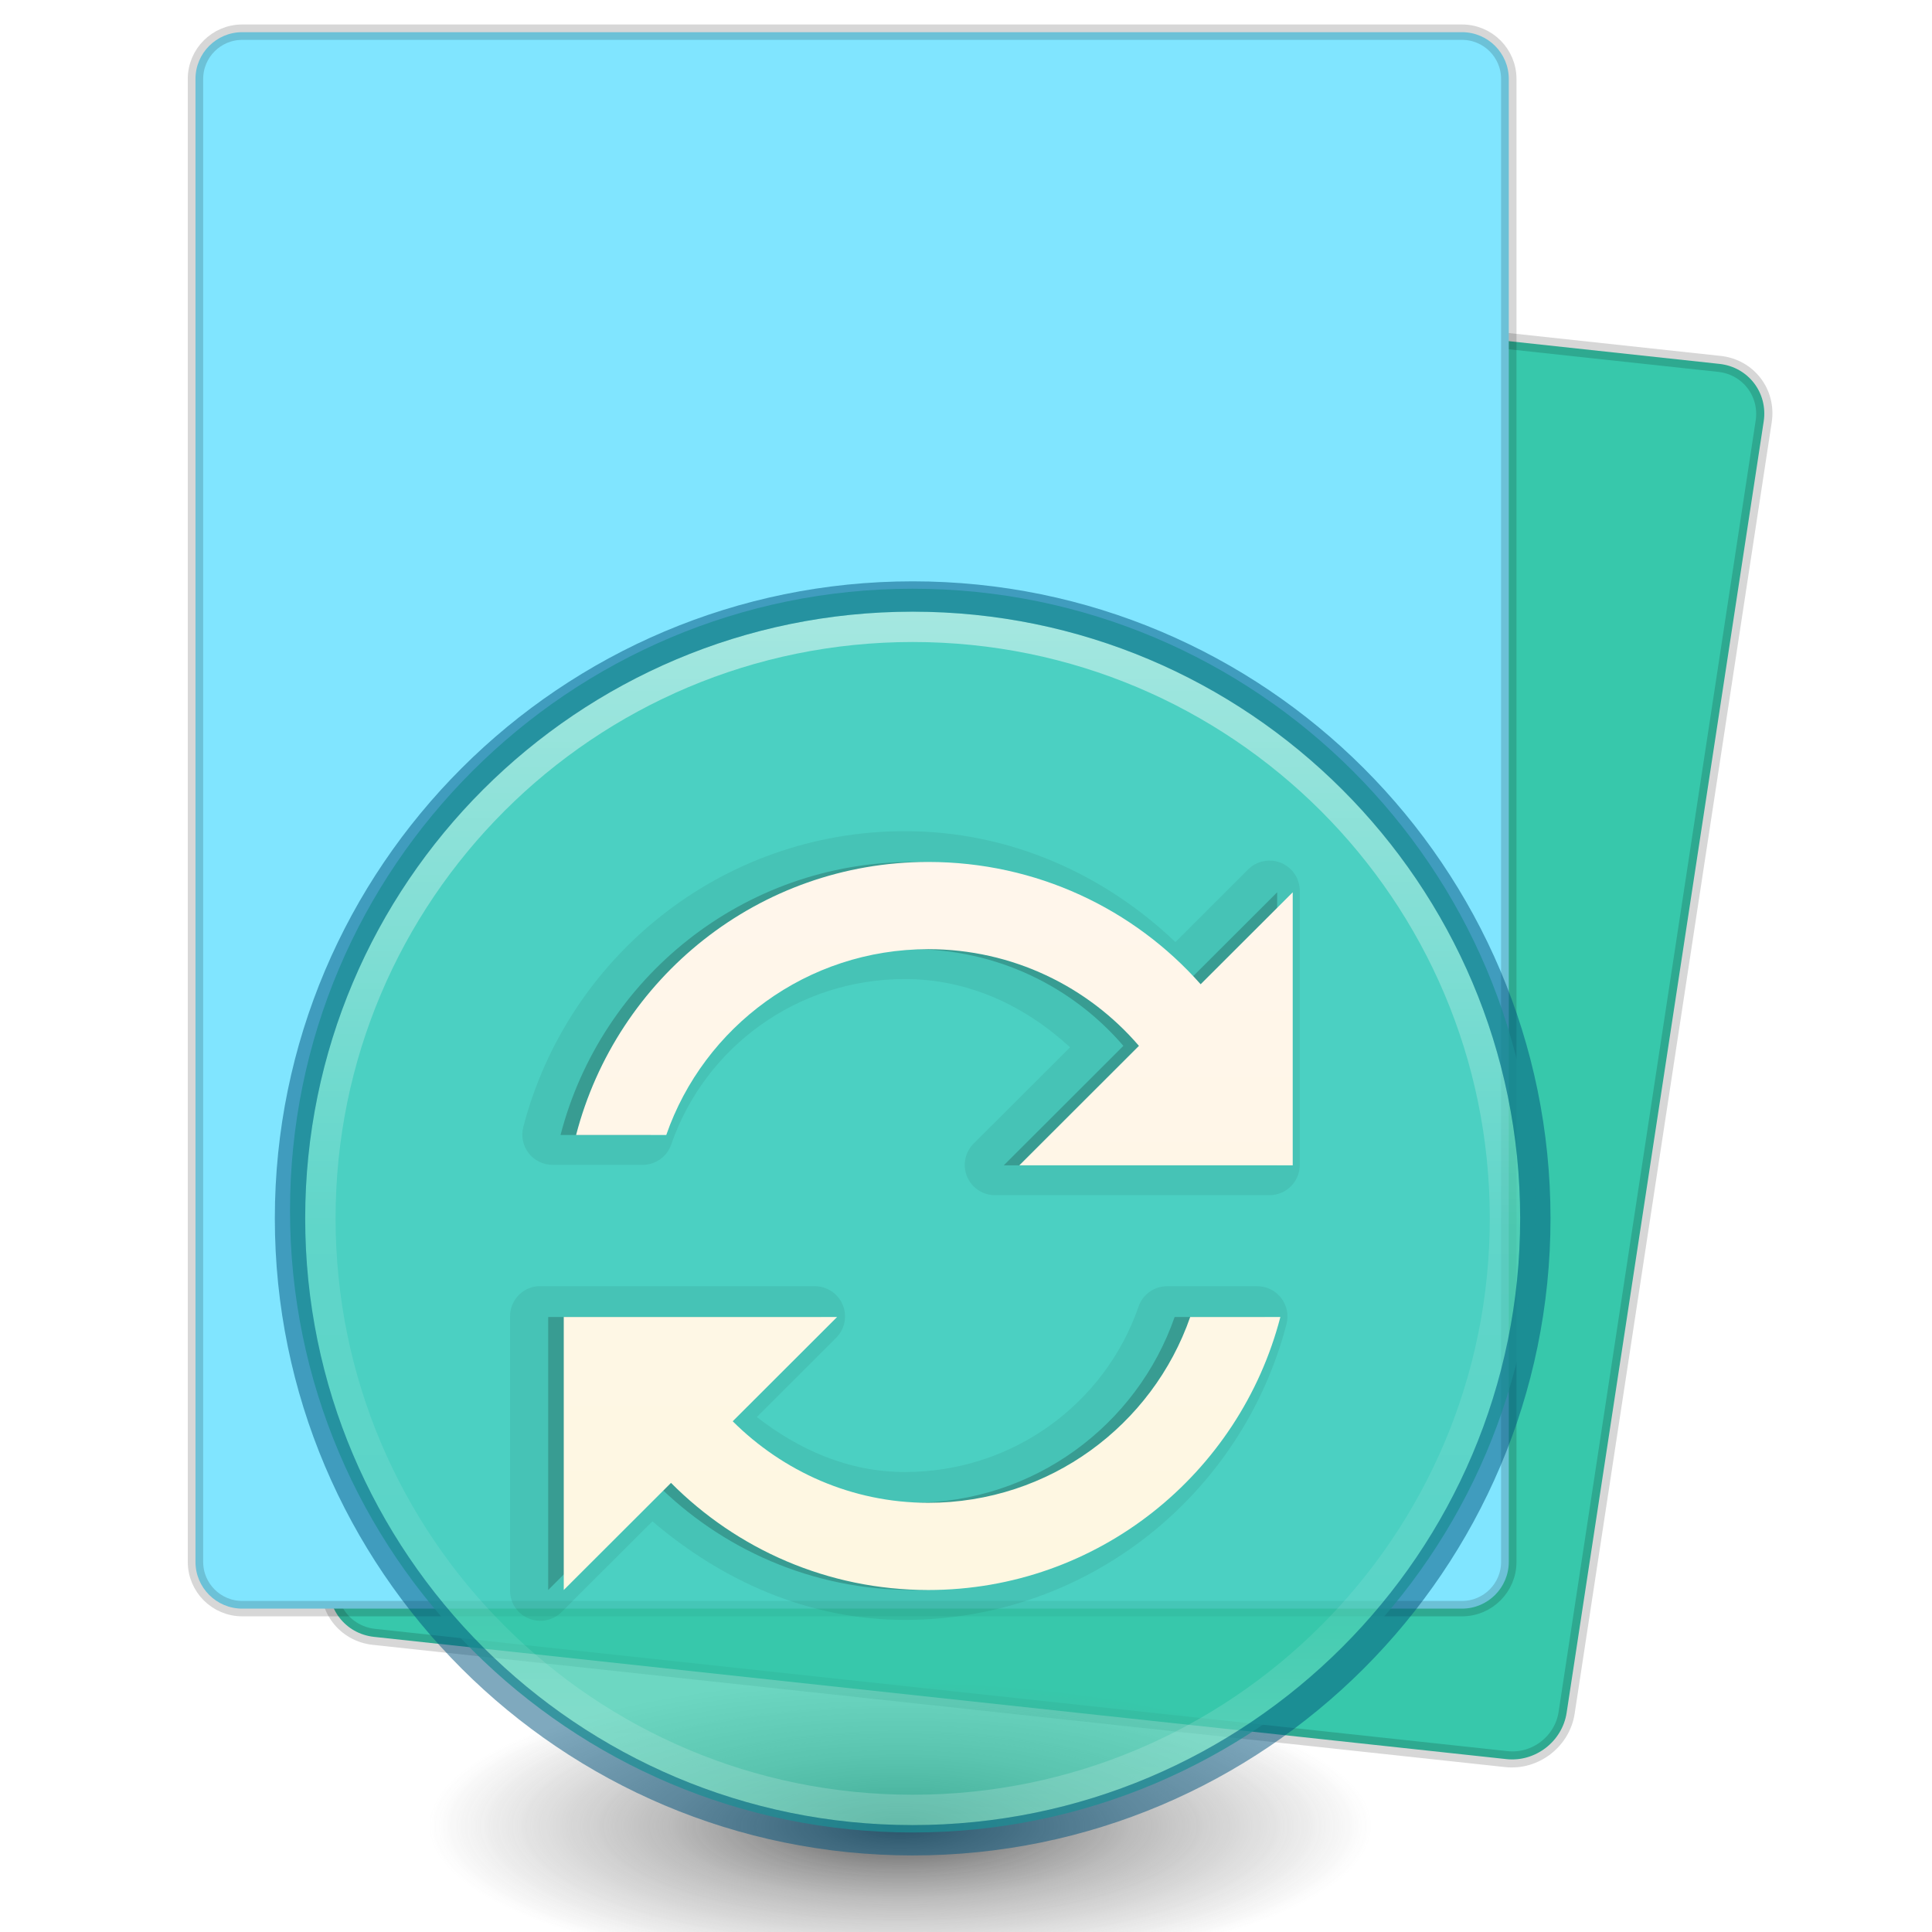
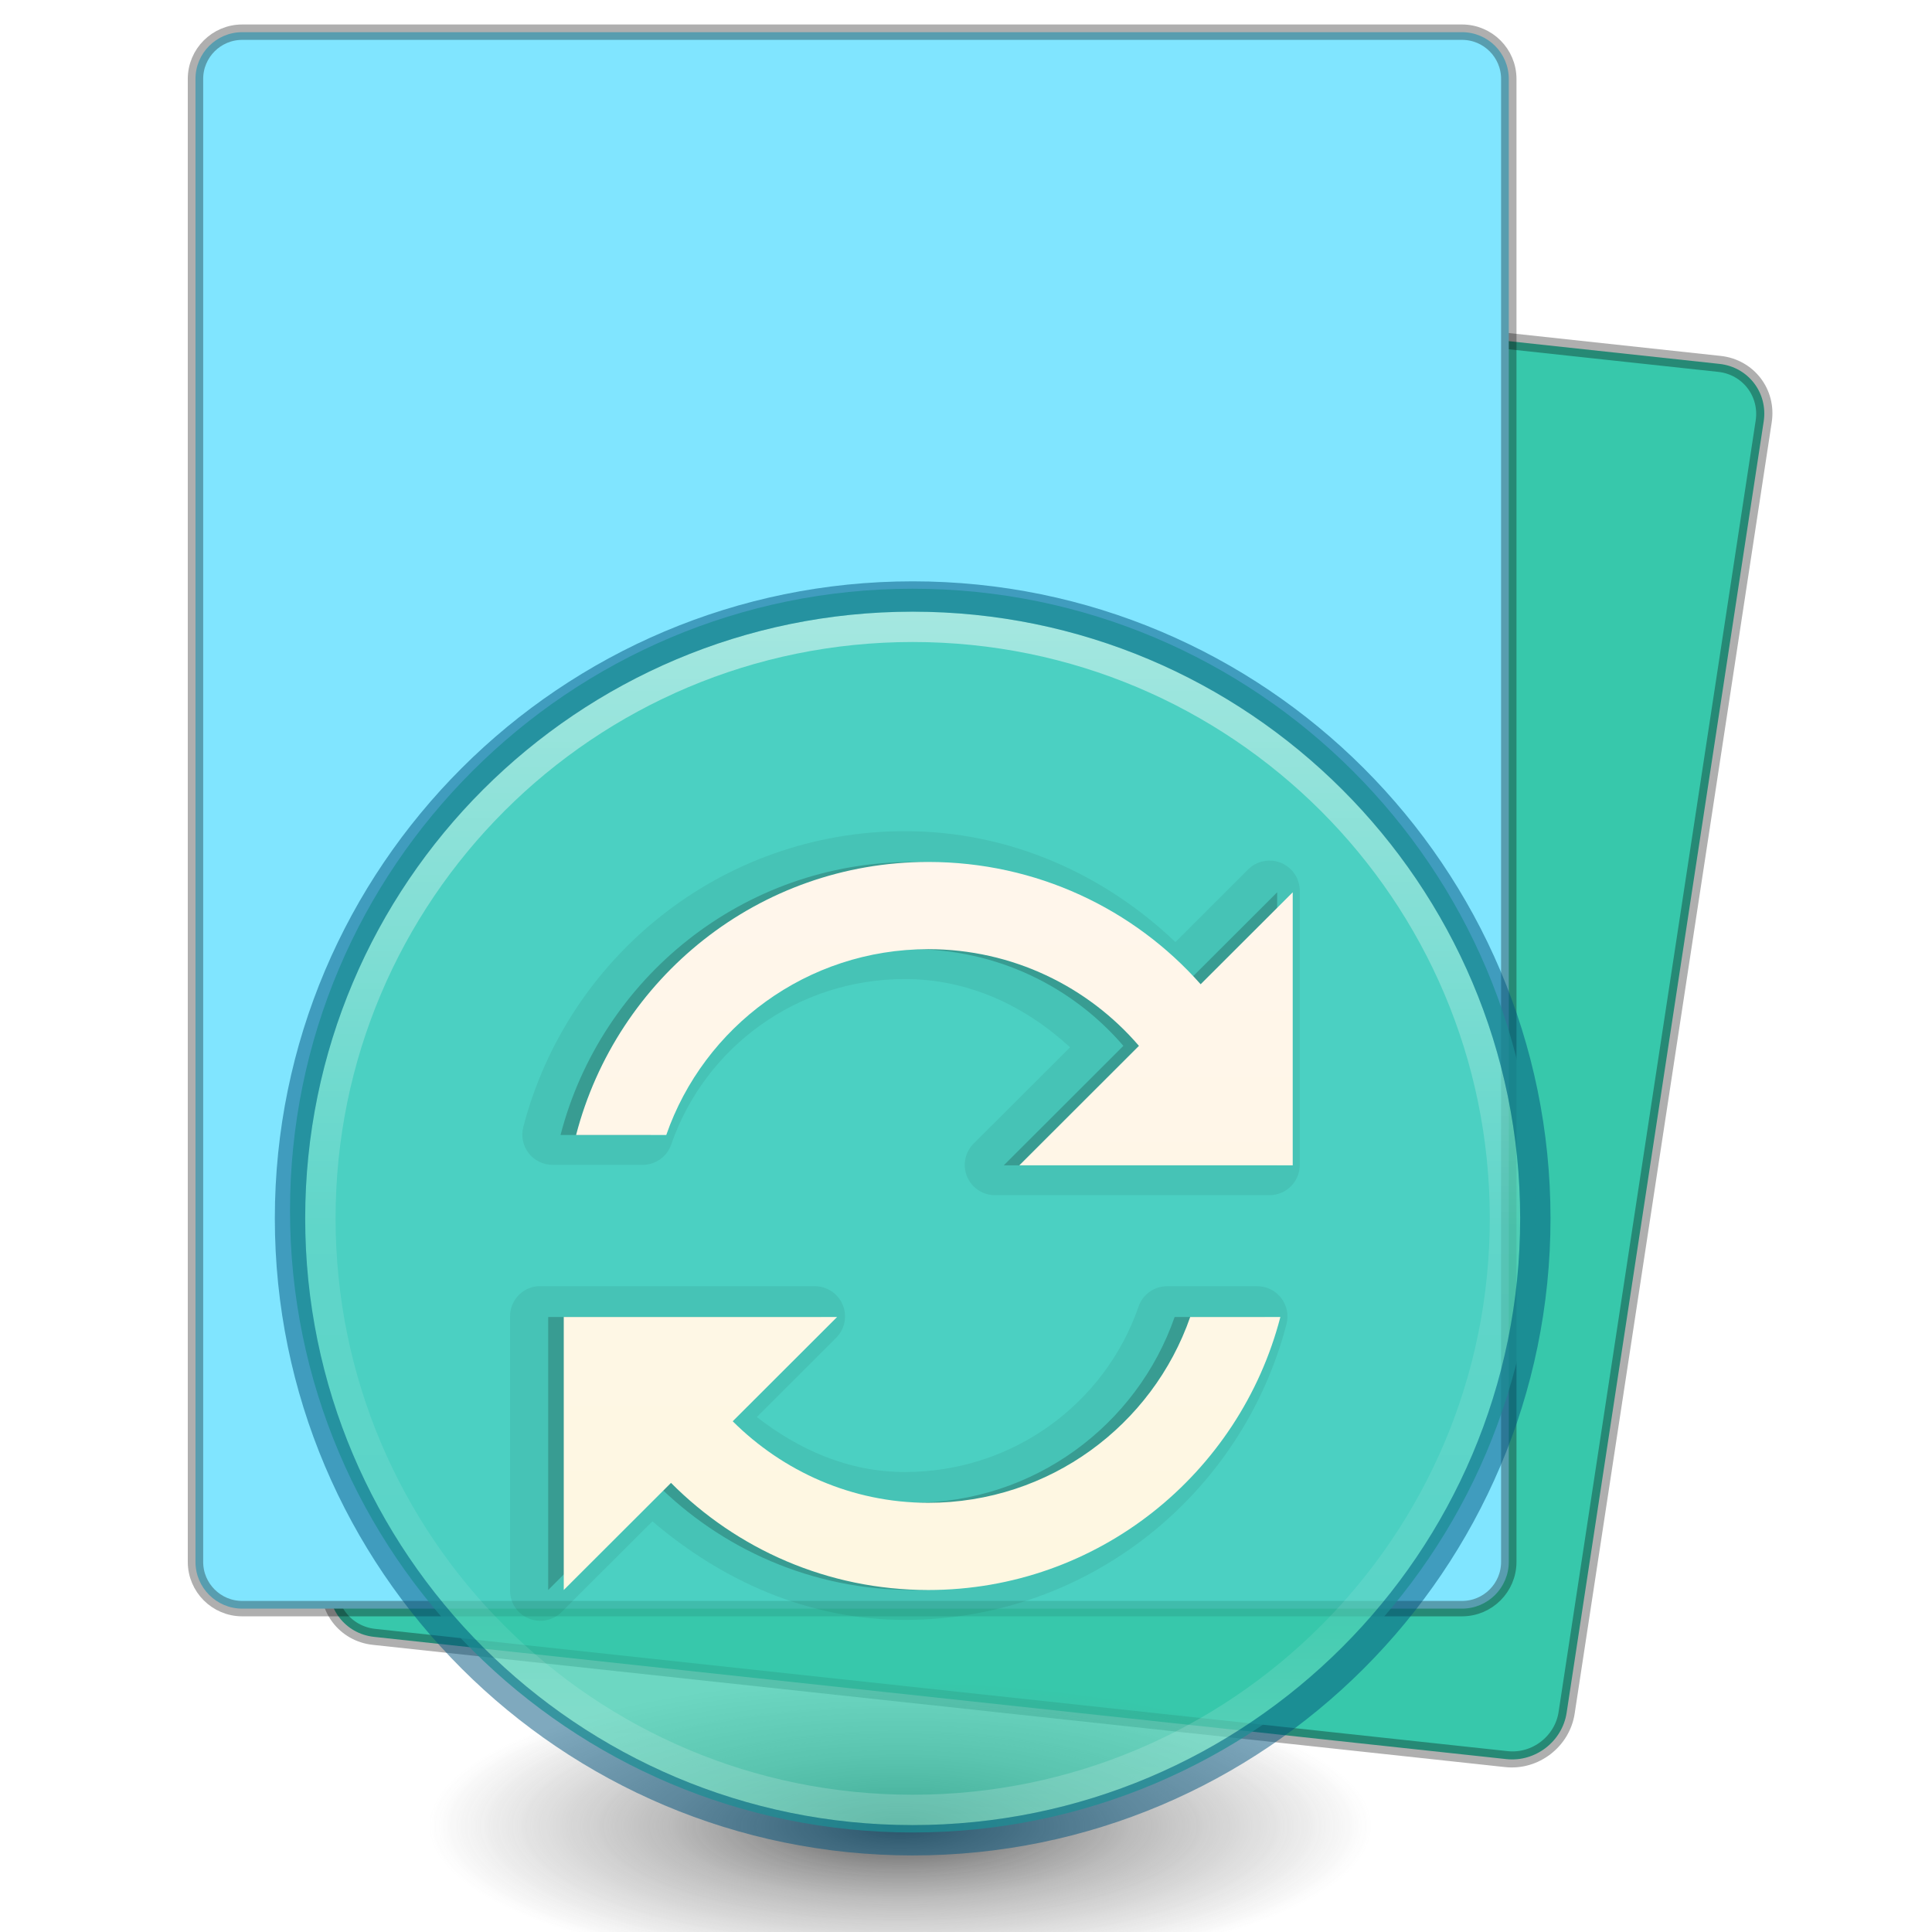
<svg xmlns="http://www.w3.org/2000/svg" xmlns:xlink="http://www.w3.org/1999/xlink" version="1.1" width="128" height="128" id="svg3828">
  <defs id="defs3830">
    <linearGradient x1="25.729" y1="0.552" x2="25.729" y2="46.157" id="linearGradient5157" xlink:href="#linearGradient3977-7-8" gradientUnits="userSpaceOnUse" gradientTransform="matrix(2.891892,0,0,2.324324,7.59461,12.71635)" />
    <linearGradient id="linearGradient3977-7-8">
      <stop id="stop3979-6-0" style="stop-color:#ffffff;stop-opacity:1" offset="0" />
      <stop id="stop3981-3-70" style="stop-color:#ffffff;stop-opacity:0.235" offset="0" />
      <stop id="stop3983-8-2" style="stop-color:#ffffff;stop-opacity:0.157" offset="1" />
      <stop id="stop3985-2-7" style="stop-color:#ffffff;stop-opacity:0.392" offset="1" />
    </linearGradient>
    <linearGradient x1="25.132" y1="0.985" x2="25.284" y2="51.422" id="linearGradient5165" xlink:href="#linearGradient4337" gradientUnits="userSpaceOnUse" gradientTransform="matrix(3.114279,0,0,1.912095,-8.742685,19.67637)" />
    <radialGradient cx="19.534" cy="40.43" r="23.93" fx="19.534" fy="40.43" id="radialGradient3846" xlink:href="#linearGradient5071-7-3-5" gradientUnits="userSpaceOnUse" gradientTransform="matrix(1.922296,0,0,0.1671563,26.44899,114.2335)" />
    <linearGradient id="linearGradient5071-7-3-5">
      <stop id="stop5073-2-9-7" style="stop-color:#000000;stop-opacity:1" offset="0" />
      <stop id="stop5075-2-1-0" style="stop-color:#000000;stop-opacity:0" offset="1" />
    </linearGradient>
    <linearGradient id="linearGradient5736">
      <stop offset="0" style="stop-color:#586e75;stop-opacity:1" id="stop5738" />
      <stop offset="1" style="stop-color:#073642;stop-opacity:1" id="stop5740" />
    </linearGradient>
    <linearGradient id="linearGradient4337">
      <stop offset="0" style="stop-color:#fdf6e3;stop-opacity:1" id="stop4339" />
      <stop offset="1" style="stop-color:#eee8d5;stop-opacity:1" id="stop4341" />
    </linearGradient>
    <linearGradient xlink:href="#linearGradient5736" id="linearGradient5857" gradientUnits="userSpaceOnUse" gradientTransform="matrix(2.981361,0.792778,-0.4887709,1.810529,4.92847,-4.360921)" x1="17.234" y1="-1.663" x2="26.343" y2="54.478" />
    <linearGradient y2="51.422" x2="25.284" y1="0.985" x1="25.132" gradientTransform="matrix(3.114279,0,0,1.912095,-8.742685,19.67637)" gradientUnits="userSpaceOnUse" id="linearGradient4527" xlink:href="#linearGradient5736" />
    <linearGradient y2="46.157" x2="25.729" y1="0.552" x1="25.729" gradientTransform="matrix(2.891892,0,0,2.324324,7.59461,12.71635)" gradientUnits="userSpaceOnUse" id="linearGradient4529" xlink:href="#linearGradient3977-7-8" />
    <radialGradient gradientTransform="matrix(0.4977653,0,0,0.1563841,10.2883,91.86213)" gradientUnits="userSpaceOnUse" xlink:href="#linearGradient3820-7-2-1" id="radialGradient3025-3" fy="186.171" fx="99.157" r="62.769" cy="186.171" cx="99.157" />
    <linearGradient id="linearGradient3820-7-2-1">
      <stop offset="0" style="stop-color:#3d3d3d;stop-opacity:1" id="stop3822-2-6-3" />
      <stop offset="0.5" style="stop-color:#686868;stop-opacity:0.498" id="stop3864-8-7-7" />
      <stop offset="1" style="stop-color:#686868;stop-opacity:0" id="stop3824-1-2-5" />
    </linearGradient>
    <linearGradient gradientTransform="matrix(2.121093,0,0,2.118445,-91.68601,27.00294)" gradientUnits="userSpaceOnUse" xlink:href="#linearGradient4011" id="linearGradient3019-3" y2="44.341" x2="71.204" y1="6.238" x1="71.204" />
    <linearGradient id="linearGradient4011">
      <stop offset="0" style="stop-color:#ffffff;stop-opacity:1" id="stop4013" />
      <stop offset="0.508" style="stop-color:#ffffff;stop-opacity:0.235" id="stop4015" />
      <stop offset="0.835" style="stop-color:#ffffff;stop-opacity:0.157" id="stop4017" />
      <stop offset="1" style="stop-color:#ffffff;stop-opacity:0.392" id="stop4019" />
    </linearGradient>
    <linearGradient x1="167.983" y1="6.833" x2="167.983" y2="61.692" id="linearGradient3012-1" xlink:href="#linearGradient5803-2-1" gradientUnits="userSpaceOnUse" gradientTransform="matrix(1.430572,0,0,1.428786,-170.3452,33.27633)" />
    <linearGradient id="linearGradient5803-2-1">
      <stop id="stop5805-1-6" style="stop-color:#fff5ef;stop-opacity:1" offset="0" />
      <stop id="stop5807-6-6" style="stop-color:#fef8dd;stop-opacity:1" offset="1" />
    </linearGradient>
  </defs>
-   <rect transform="matrix(0.9942233,0.1073319,-0.1508629,0.9885547,0,0)" ry="3.48" y="11.754" x="37.417" height="93.508" width="82.423" id="rect3412" style="fill:#37c8ab;fill-opacity:1;stroke:#000000;stroke-width:1.07;stroke-opacity:0.157" />
-   <rect ry="3.099" y="2.132" x="12.951" height="104.444" width="87.01" id="rect3414" style="opacity:1;fill:#80e5ff;fill-opacity:1;stroke:#000000;stroke-width:1.02;stroke-opacity:0.157" />
+   <rect transform="matrix(0.9942233,0.1073319,-0.1508629,0.9885547,0,0)" ry="3.48" y="11.754" x="37.417" height="93.508" width="82.423" id="rect3412" style="fill:#37c8ab;fill-opacity:1;stroke:#000000;stroke-width:1.07;stroke-opacity:0.314" />
+   <rect ry="3.099" y="2.132" x="12.951" height="104.444" width="87.01" id="rect3414" style="opacity:1;fill:#80e5ff;fill-opacity:1;stroke:#000000;stroke-width:1.02;stroke-opacity:0.314" />
  <path style="opacity:0.877;fill:url(#radialGradient3025-3);fill-opacity:1;stroke:none" id="path3818-0-5" d="m 90.889,120.976 a 31.244,9.816 0 0 1 -62.489,0 31.244,9.816 0 1 1 62.489,0 z" />
  <path style="color:#000000;display:inline;overflow:visible;visibility:visible;fill:#37c8ab;fill-opacity:0.73;fill-rule:nonzero;stroke:none;stroke-width:1;marker:none;enable-background:accumulate" id="path2555-9-6" d="m 60.467,39.005 c -22.762,0 -41.253,18.468 -41.253,41.201 0,22.733 18.491,41.201 41.253,41.201 22.762,0 41.253,-18.468 41.253,-41.201 0,-22.733 -18.491,-41.201 -41.253,-41.201 z" />
  <path style="color:#000000;display:inline;overflow:visible;visibility:visible;opacity:0.5;fill:none;stroke:url(#linearGradient3019-3);stroke-width:2.011;stroke-linecap:round;stroke-linejoin:round;stroke-miterlimit:4;stroke-dasharray:none;stroke-dashoffset:0;stroke-opacity:1;marker:none;enable-background:accumulate" id="path8655" d="m 99.708,80.719 c 0,21.645 -17.57,39.193 -39.24,39.193 -21.672,0 -39.241,-17.547 -39.241,-39.193 0,-21.644 17.569,-39.19 39.241,-39.19 21.67,0 39.24,17.545 39.24,39.19 l 0,0 z" />
  <path style="color:#000000;clip-rule:nonzero;display:inline;overflow:visible;visibility:visible;opacity:0.5;isolation:auto;mix-blend-mode:normal;color-interpolation:sRGB;color-interpolation-filters:linearRGB;solid-color:#000000;solid-opacity:1;fill:#000000;fill-opacity:0;fill-rule:nonzero;stroke:#00537d;stroke-width:2.011;stroke-linecap:round;stroke-linejoin:round;stroke-miterlimit:4;stroke-dasharray:none;stroke-dashoffset:0;stroke-opacity:1;marker:none;color-rendering:auto;image-rendering:auto;shape-rendering:auto;text-rendering:auto;enable-background:accumulate" id="path2555-6" d="m 60.467,39.52 c -22.762,0 -41.253,18.468 -41.253,41.201 0,22.733 18.491,41.201 41.253,41.201 22.762,0 41.253,-18.468 41.253,-41.201 0,-22.733 -18.491,-41.201 -41.253,-41.201 z" />
  <path d="m 59.952,55.067 c -12.156,0 -22.364,8.349 -25.28,19.596 a 2.005,2.002 0 0 0 1.949,2.512 l 5.974,0 a 2.005,2.002 0 0 0 1.887,-1.382 c 2.219,-6.382 8.298,-10.928 15.47,-10.928 4.294,0 8.026,1.836 10.942,4.522 l -6.351,6.343 a 2.005,2.002 0 0 0 1.446,3.454 l 18.111,0 a 2.005,2.002 0 0 0 2.012,-2.01 l 0,-18.088 a 2.005,2.002 0 0 0 -3.459,-1.445 l -4.779,4.773 C 73.189,57.945 66.93,55.067 59.952,55.067 Z M 35.616,85.215 a 2.005,2.002 0 0 0 -1.824,2.01 l 0,18.088 a 2.005,2.002 0 0 0 3.459,1.445 l 5.974,-5.967 c 4.548,3.887 10.274,6.532 16.727,6.532 12.157,0 22.364,-8.349 25.28,-19.596 a 2.005,2.002 0 0 0 -1.95,-2.512 l -5.974,0 a 2.005,2.002 0 0 0 -1.887,1.382 c -2.219,6.382 -8.298,10.928 -15.47,10.928 -3.764,0 -7.046,-1.497 -9.81,-3.643 l 5.219,-5.213 a 2.005,2.002 0 0 0 -1.446,-3.454 l -18.111,0 a 2.005,2.002 0 0 0 -0.188,0 z" id="path4451" style="color:#000000;display:inline;overflow:visible;visibility:visible;opacity:0.063;fill:#000000;fill-opacity:1;fill-rule:nonzero;stroke:none;stroke-width:1;marker:none;enable-background:accumulate" />
  <path d="m 60.467,57.107 c -11.239,0 -20.638,7.704 -23.33,18.088 l 5.974,0 c 2.494,-7.172 9.328,-12.31 17.356,-12.31 5.583,0 10.59,2.48 13.96,6.406 l -7.923,7.914 18.111,0 0,-18.088 -6.1,6.092 C 74.106,60.227 67.65,57.107 60.467,57.107 Z m -24.148,30.147 0,18.088 7.106,-7.097 c 4.357,4.38 10.368,7.097 17.042,7.097 11.239,0 20.638,-7.704 23.33,-18.088 l -5.974,0 c -2.494,7.172 -9.328,12.31 -17.356,12.31 -5.066,0 -9.63,-2.089 -12.954,-5.401 l 6.917,-6.909 -18.111,0 z" id="path4285-6" style="color:#000000;display:inline;overflow:visible;visibility:visible;opacity:0.2;fill:#000000;fill-opacity:1;fill-rule:nonzero;stroke:none;stroke-width:1;marker:none;enable-background:accumulate" />
  <path d="m 61.498,57.107 c -11.239,0 -20.638,7.704 -23.33,18.088 l 5.974,0 c 2.494,-7.172 9.328,-12.31 17.356,-12.31 5.583,0 10.59,2.48 13.96,6.406 l -7.923,7.914 18.111,0 0,-18.088 -6.1,6.092 C 75.136,60.227 68.681,57.107 61.498,57.107 Z m -24.148,30.147 0,18.088 7.106,-7.097 c 4.357,4.38 10.368,7.097 17.042,7.097 11.239,0 20.638,-7.704 23.33,-18.088 l -5.974,0 c -2.494,7.172 -9.328,12.31 -17.356,12.31 -5.066,0 -9.63,-2.089 -12.954,-5.401 l 6.917,-6.909 -18.111,0 z" id="path4285" style="color:#000000;display:inline;overflow:visible;visibility:visible;fill:url(#linearGradient3012-1);fill-opacity:1;fill-rule:nonzero;stroke:none;stroke-width:1;marker:none;enable-background:accumulate" />
</svg>
